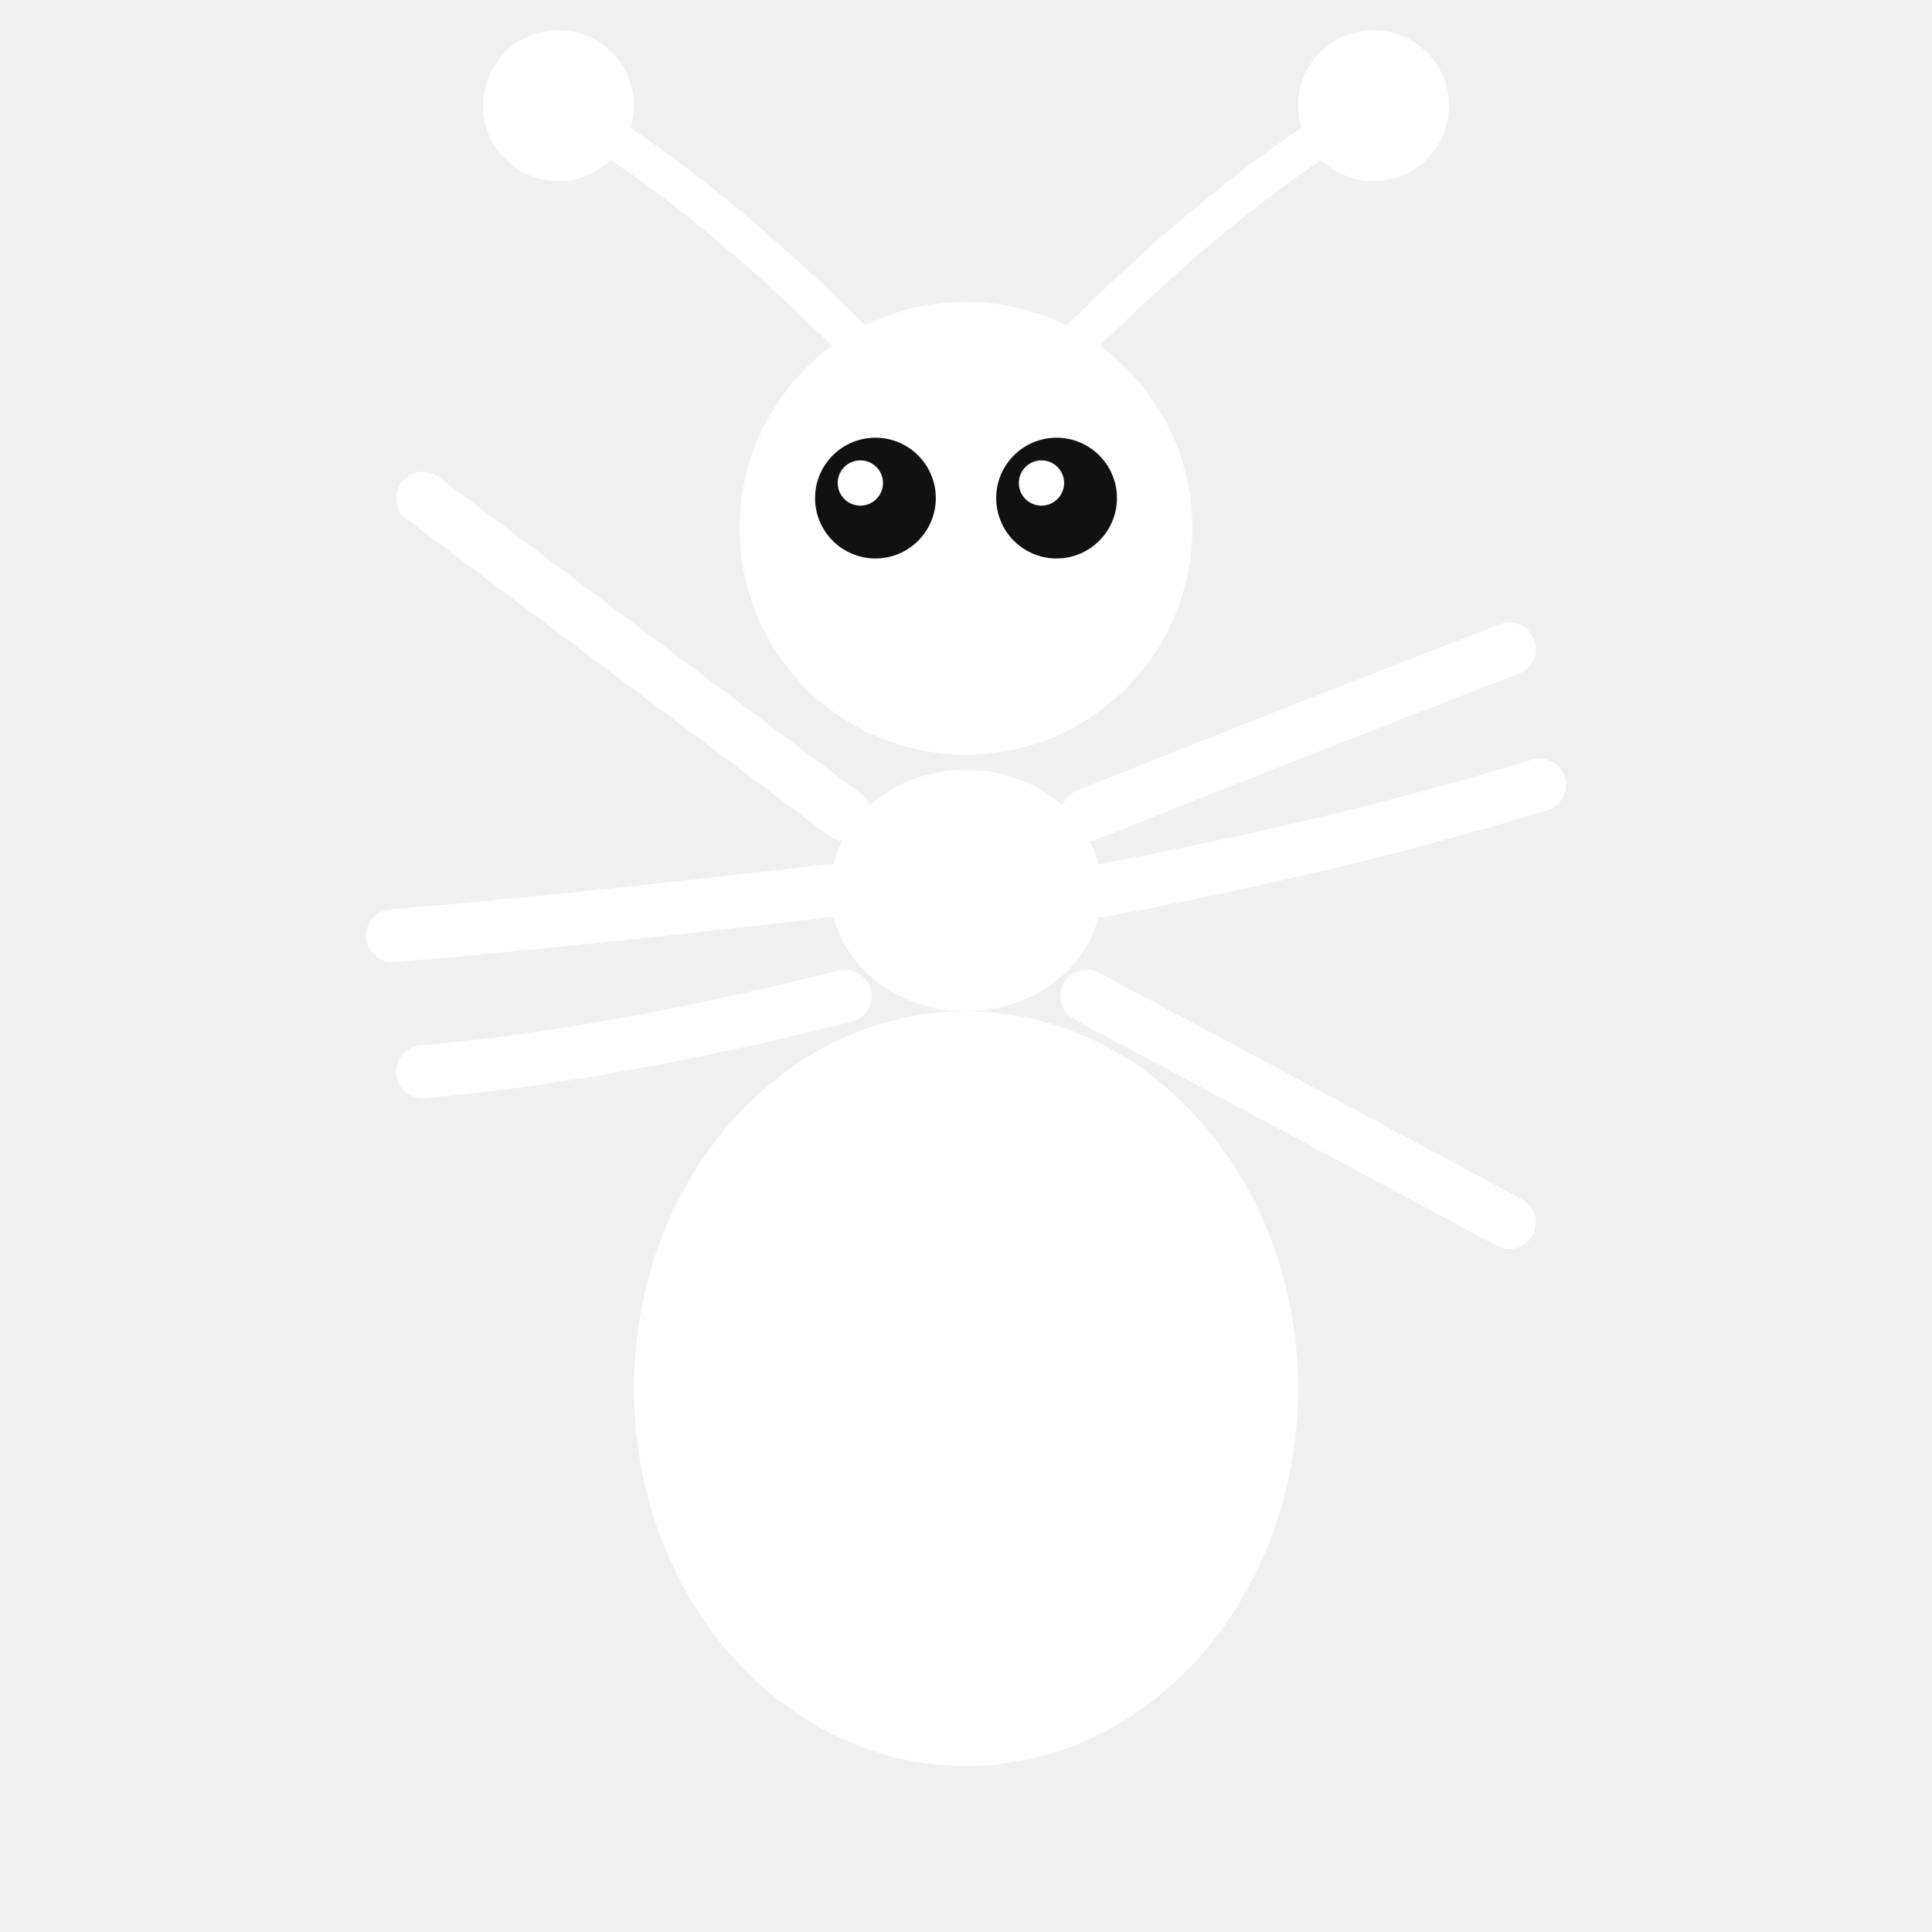
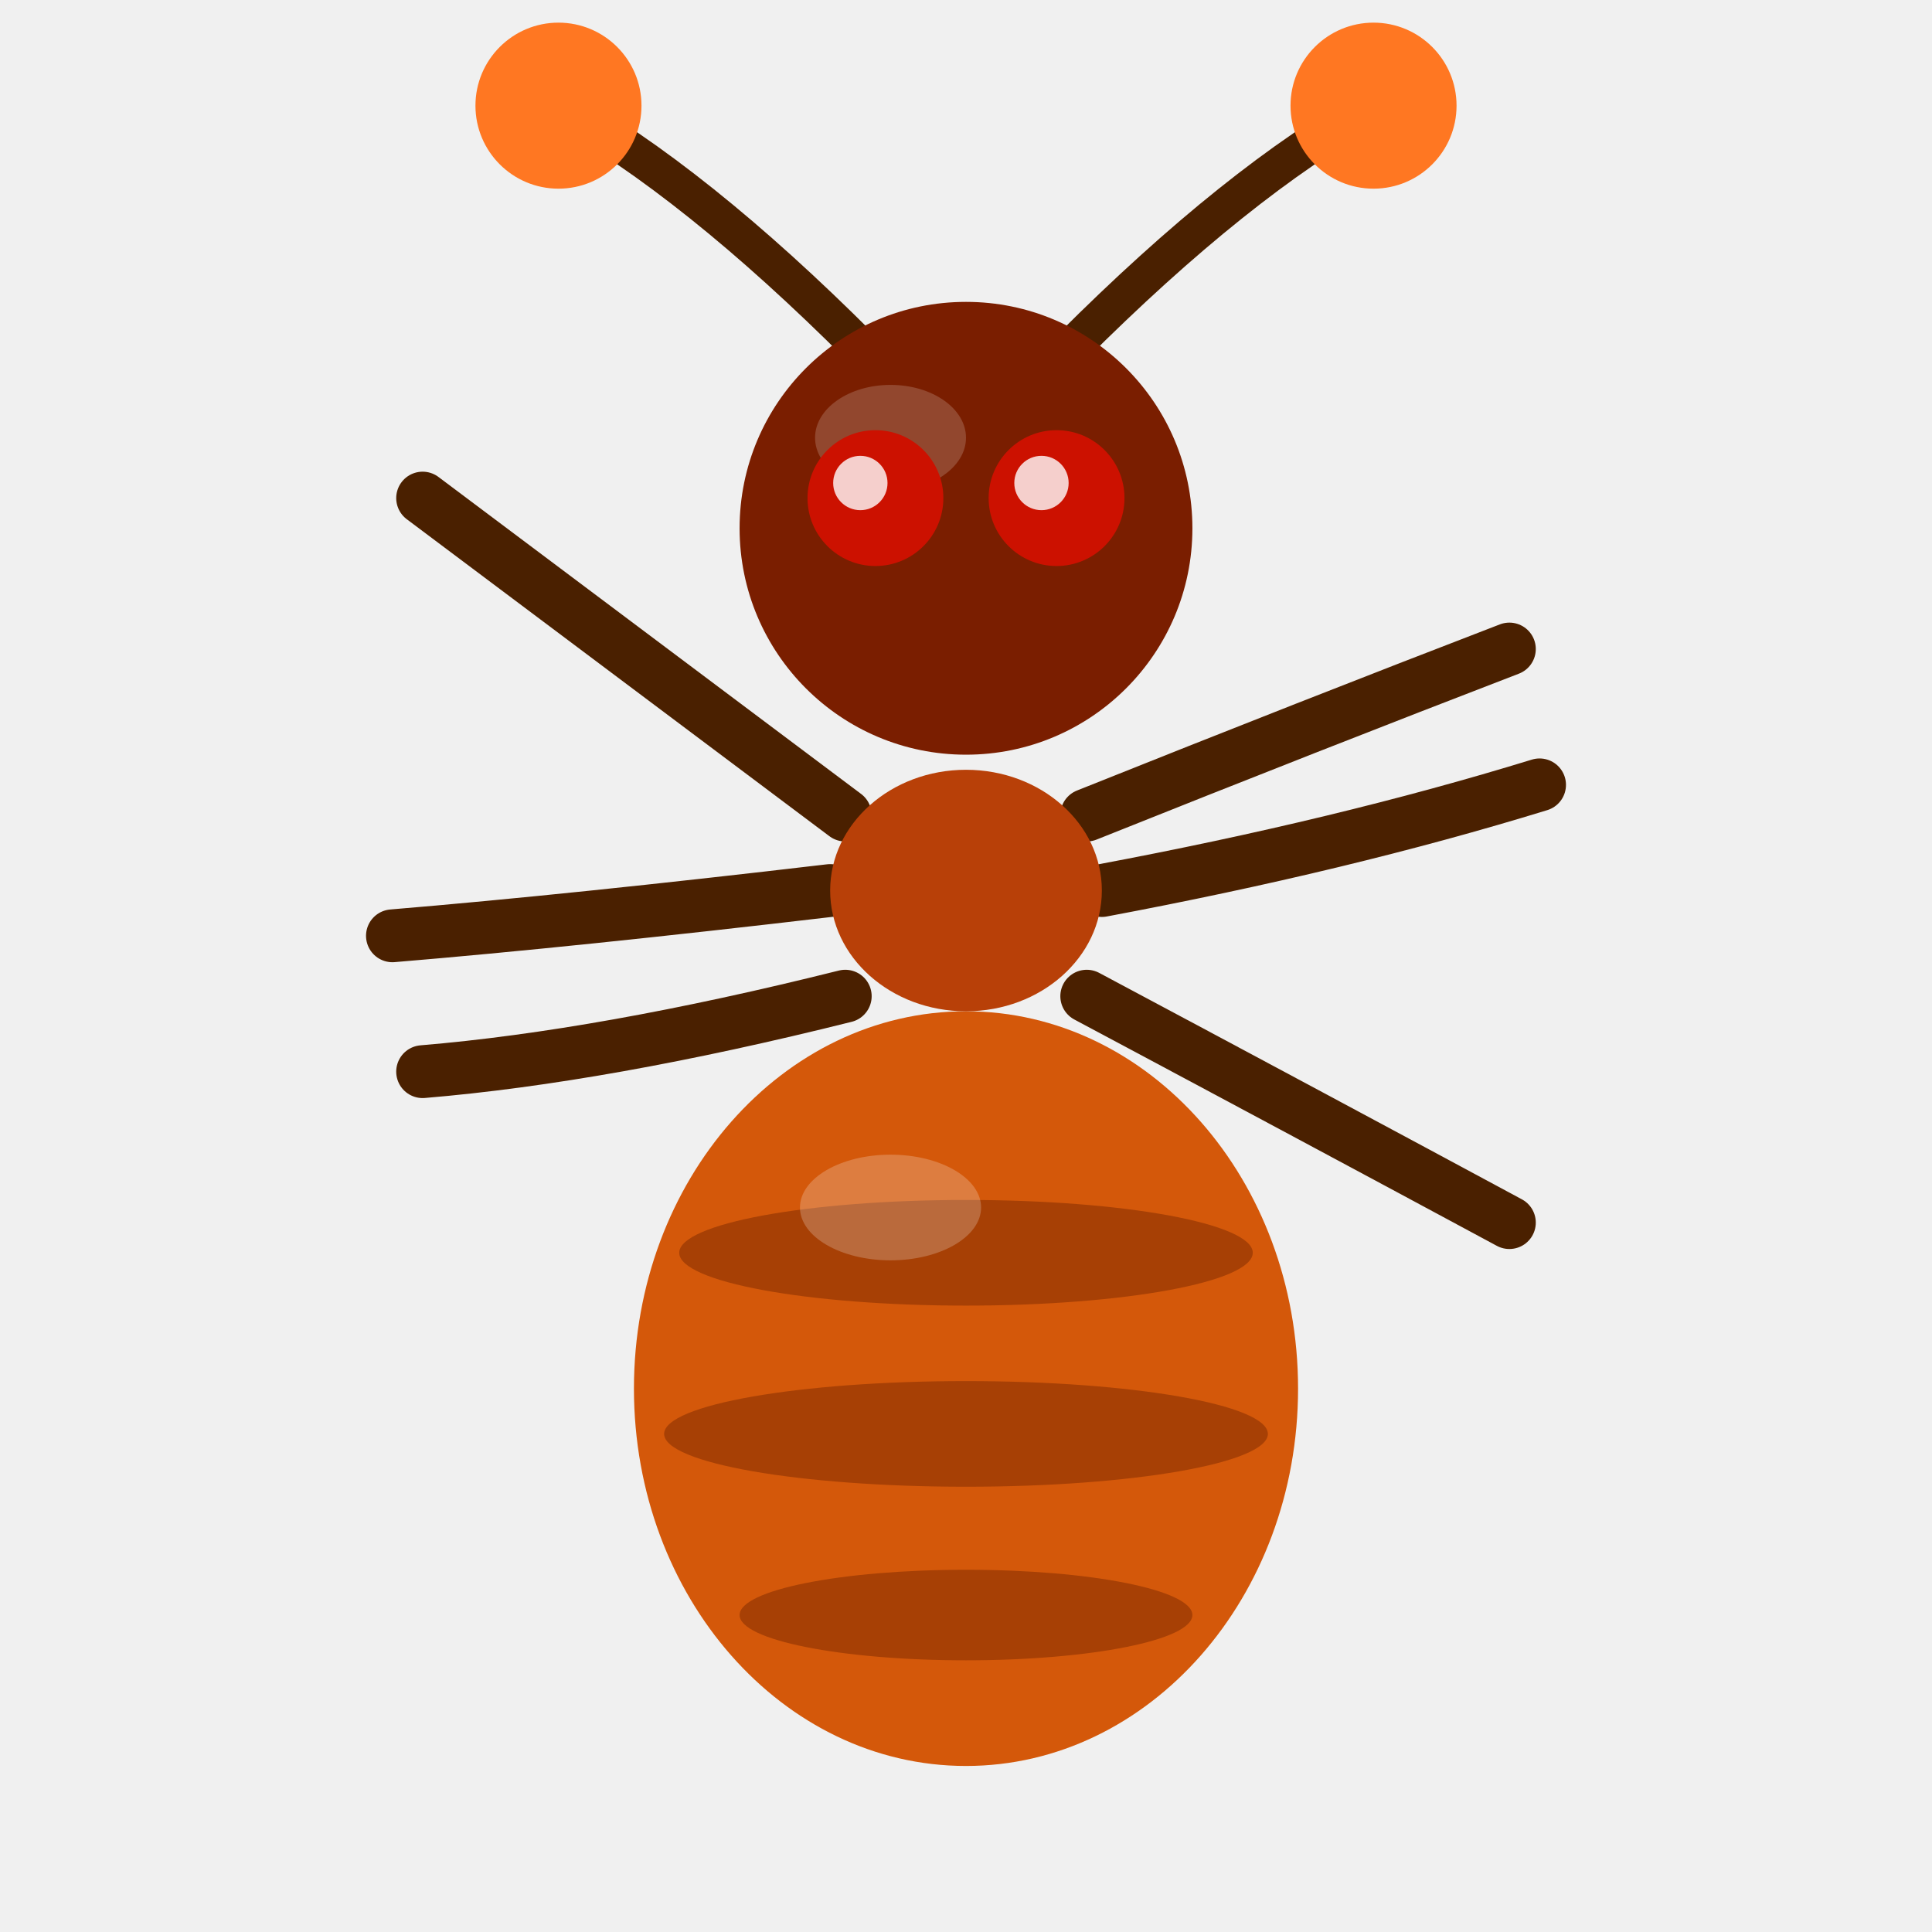
<svg xmlns="http://www.w3.org/2000/svg" width="128" height="128" viewBox="0 0 128 128">
-   <path d="M 56 54 Q 40 42 28 33" stroke="white" stroke-width="3.5" stroke-linecap="round" fill="none" />
-   <path d="M 55 59 Q 38 61 26 62" stroke="white" stroke-width="3.5" stroke-linecap="round" fill="none" />
-   <path d="M 56 66 Q 40 70 28 71" stroke="white" stroke-width="3.5" stroke-linecap="round" fill="none" />
-   <path d="M 72 54 Q 87 48 100 43" stroke="white" stroke-width="3.5" stroke-linecap="round" fill="none" />
-   <path d="M 73 59 Q 89 56 102 52" stroke="white" stroke-width="3.5" stroke-linecap="round" fill="none" />
-   <path d="M 72 66 Q 87 74 100 81" stroke="white" stroke-width="3.5" stroke-linecap="round" fill="none" />
-   <path d="M 57 23 Q 46 12 37 7" stroke="white" stroke-width="2.5" stroke-linecap="round" fill="none" />
-   <path d="M 71 23 Q 82 12 91 7" stroke="white" stroke-width="2.5" stroke-linecap="round" fill="none" />
-   <circle cx="37" cy="7" r="5" fill="white" />
-   <circle cx="91" cy="7" r="5" fill="white" />
-   <ellipse cx="64" cy="92" rx="22" ry="25" fill="white" />
-   <ellipse cx="64" cy="59" rx="9" ry="8" fill="white" />
-   <circle cx="64" cy="35" r="15" fill="white" />
-   <circle cx="58" cy="33" r="4" fill="#111111" />
-   <circle cx="70" cy="33" r="4" fill="#111111" />
-   <circle cx="57" cy="32" r="1.5" fill="white" />
-   <circle cx="69" cy="32" r="1.5" fill="white" />
+   <path d="M 56 54 Q 40 42 28 33" stroke="#4A2000" stroke-width="3.5" stroke-linecap="round" fill="none" />
+   <path d="M 55 59 Q 38 61 26 62" stroke="#4A2000" stroke-width="3.5" stroke-linecap="round" fill="none" />
+   <path d="M 56 66 Q 40 70 28 71" stroke="#4A2000" stroke-width="3.5" stroke-linecap="round" fill="none" />
+   <path d="M 72 54 Q 87 48 100 43" stroke="#4A2000" stroke-width="3.5" stroke-linecap="round" fill="none" />
+   <path d="M 73 59 Q 89 56 102 52" stroke="#4A2000" stroke-width="3.5" stroke-linecap="round" fill="none" />
+   <path d="M 72 66 Q 87 74 100 81" stroke="#4A2000" stroke-width="3.5" stroke-linecap="round" fill="none" />
+   <path d="M 57 23 Q 46 12 37 7" stroke="#4A2000" stroke-width="2.5" stroke-linecap="round" fill="none" />
+   <path d="M 71 23 Q 82 12 91 7" stroke="#4A2000" stroke-width="2.5" stroke-linecap="round" fill="none" />
+   <circle cx="37" cy="7" r="5.5" fill="#FF7722" />
+   <circle cx="91" cy="7" r="5.5" fill="#FF7722" />
+   <ellipse cx="64" cy="92" rx="22" ry="25" fill="#D4580A" />
+   <ellipse cx="64" cy="83" rx="19" ry="3.5" fill="#7A2800" opacity="0.50" />
+   <ellipse cx="64" cy="95" rx="20" ry="3.5" fill="#7A2800" opacity="0.50" />
+   <ellipse cx="64" cy="107" rx="15" ry="3" fill="#7A2800" opacity="0.50" />
+   <ellipse cx="59" cy="80" rx="6" ry="3.5" fill="white" opacity="0.22" />
+   <ellipse cx="64" cy="59" rx="9" ry="8" fill="#B84008" />
+   <circle cx="64" cy="35" r="15" fill="#7A1E00" />
+   <ellipse cx="59" cy="29" rx="5" ry="3.5" fill="white" opacity="0.18" />
+   <circle cx="58" cy="33" r="4.5" fill="#CC1100" />
+   <circle cx="70" cy="33" r="4.5" fill="#CC1100" />
+   <circle cx="57" cy="32" r="1.8" fill="white" opacity="0.80" />
+   <circle cx="69" cy="32" r="1.8" fill="white" opacity="0.80" />
</svg>
